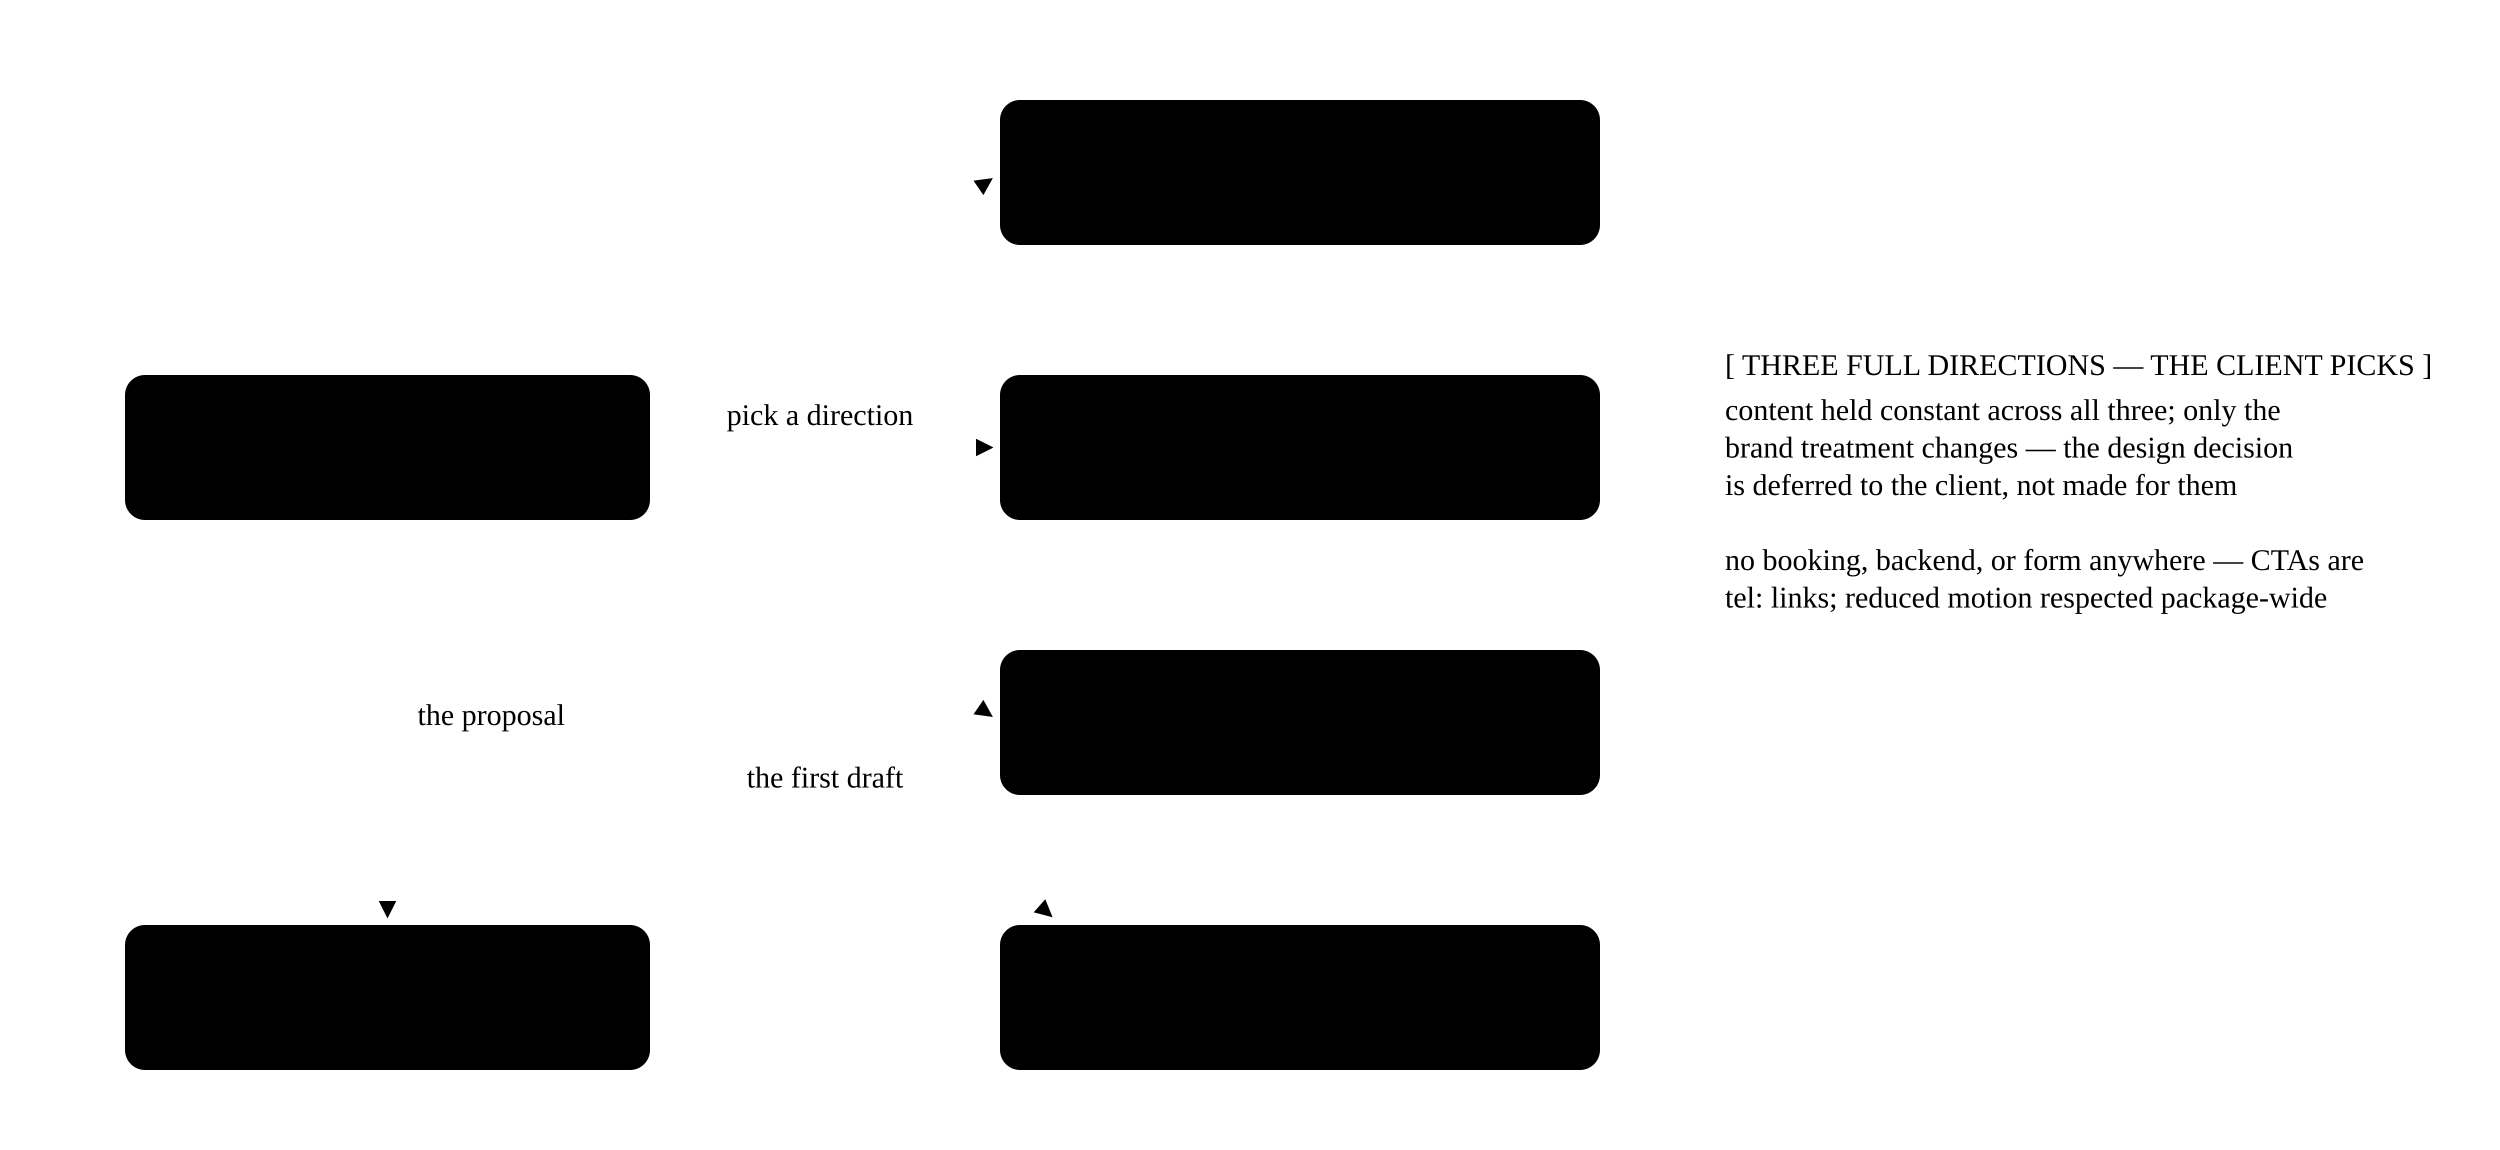
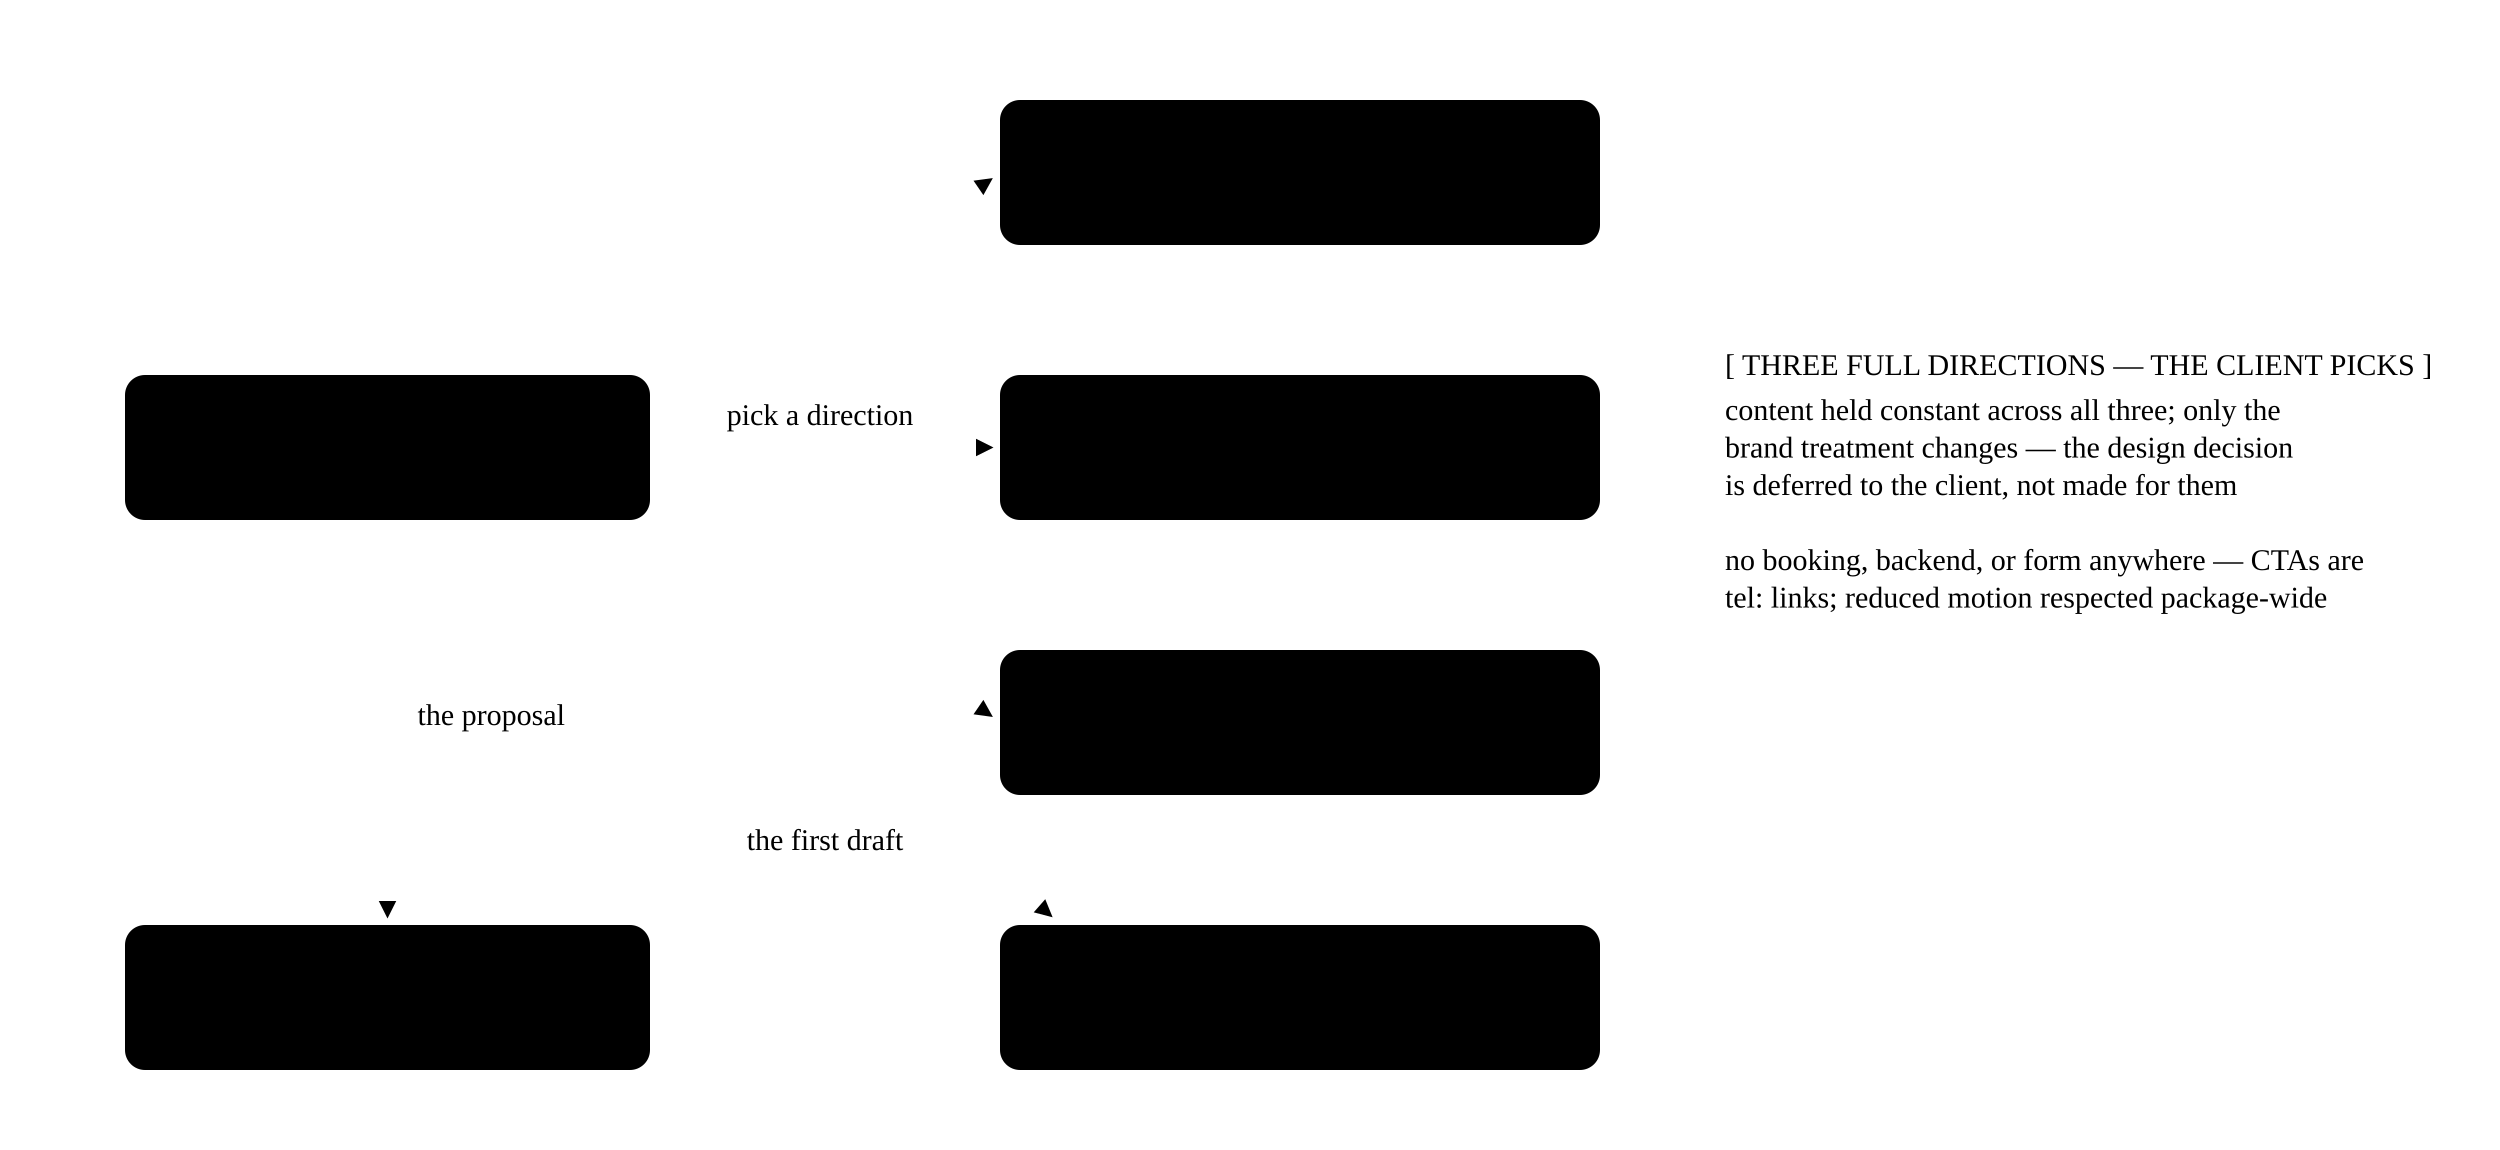
<svg viewBox="0 0 1000 460" role="img" aria-label="Caddy Shed Golf pitch data flow. A hub chooser page routes to three parallel, complete design directions — Premium Heritage, Modern Sport, and Local Warm — each a full single-page site with the same content and a distinct visual treatment, so the client picks the brand feel. The hub also links the printable proposal and the original single-page draft the directions were derived from.">
  <defs>
    <marker id="csg-a" viewBox="0 0 10 10" refX="8" refY="5" markerWidth="7" markerHeight="7" orient="auto-start-reverse">
      <path d="M0 0L10 5L0 10z" class="dg-arrow-a" />
    </marker>
    <marker id="csg-m" viewBox="0 0 10 10" refX="8" refY="5" markerWidth="7" markerHeight="7" orient="auto-start-reverse">
      <path d="M0 0L10 5L0 10z" class="dg-arrow-m" />
    </marker>
  </defs>
  <g class="dg-edge gold e-hub e-d1">
    <path d="M260 165 L396 72" marker-end="url(#csg-a)" />
  </g>
  <g class="dg-edge gold e-hub e-d2">
    <path d="M260 179 H396" marker-end="url(#csg-a)" />
    <text x="328" y="170" text-anchor="middle">pick a direction</text>
  </g>
  <g class="dg-edge gold e-hub e-d3">
    <path d="M260 193 L396 286" marker-end="url(#csg-a)" />
  </g>
  <g class="dg-edge e-hub e-pitch">
    <path d="M155 208 V366" marker-end="url(#csg-m)" />
    <text x="167" y="290">the proposal</text>
  </g>
  <g class="dg-edge dash e-hub e-orig">
    <path d="M240 208 L420 366" marker-end="url(#csg-m)" />
-     <text x="330" y="315" text-anchor="middle">the first draft</text>
+     <text x="330" y="340" text-anchor="middle">the first draft</text>
  </g>
  <g class="dg-node" data-n="hub">
    <rect x="50" y="150" width="210" height="58" rx="8" />
    <text class="n" x="155" y="174" text-anchor="middle">INDEX.HTML</text>
    <text class="r" x="155" y="192" text-anchor="middle">hub — 3-card chooser grid</text>
  </g>
  <g class="dg-node" data-n="d1">
    <rect x="400" y="40" width="240" height="58" rx="8" />
    <text class="n" x="520" y="64" text-anchor="middle">PREMIUM HERITAGE</text>
    <text class="r" x="520" y="82" text-anchor="middle">deep green · brass · serif</text>
  </g>
  <g class="dg-node" data-n="d2">
    <rect x="400" y="150" width="240" height="58" rx="8" />
    <text class="n" x="520" y="174" text-anchor="middle">MODERN SPORT</text>
    <text class="r" x="520" y="192" text-anchor="middle">dark · stat counter · sticky CTA</text>
  </g>
  <g class="dg-node" data-n="d3">
    <rect x="400" y="260" width="240" height="58" rx="8" />
    <text class="n" x="520" y="284" text-anchor="middle">LOCAL WARM</text>
    <text class="r" x="520" y="302" text-anchor="middle">cream · live open/closed pill</text>
  </g>
  <g class="dg-node" data-n="orig">
    <rect x="400" y="370" width="240" height="58" rx="8" />
    <text class="n" x="520" y="394" text-anchor="middle">ORIGINAL CONCEPT</text>
    <text class="r" x="520" y="412" text-anchor="middle">the first single-page draft</text>
  </g>
  <g class="dg-node" data-n="pitch">
    <rect x="50" y="370" width="210" height="58" rx="8" />
    <text class="n" x="155" y="394" text-anchor="middle">PITCH.HTML</text>
    <text class="r" x="155" y="412" text-anchor="middle">the printable proposal</text>
  </g>
  <text class="dg-callout" x="690" y="150">[ THREE FULL DIRECTIONS — THE CLIENT PICKS ]</text>
  <text class="dg-callout-sub" x="690" y="168">content held constant across all three; only the</text>
  <text class="dg-callout-sub" x="690" y="183">brand treatment changes — the design decision</text>
  <text class="dg-callout-sub" x="690" y="198">is deferred to the client, not made for them</text>
  <text class="dg-callout-sub" x="690" y="228">no booking, backend, or form anywhere — CTAs are</text>
  <text class="dg-callout-sub" x="690" y="243">tel: links; reduced motion respected package-wide</text>
</svg>
